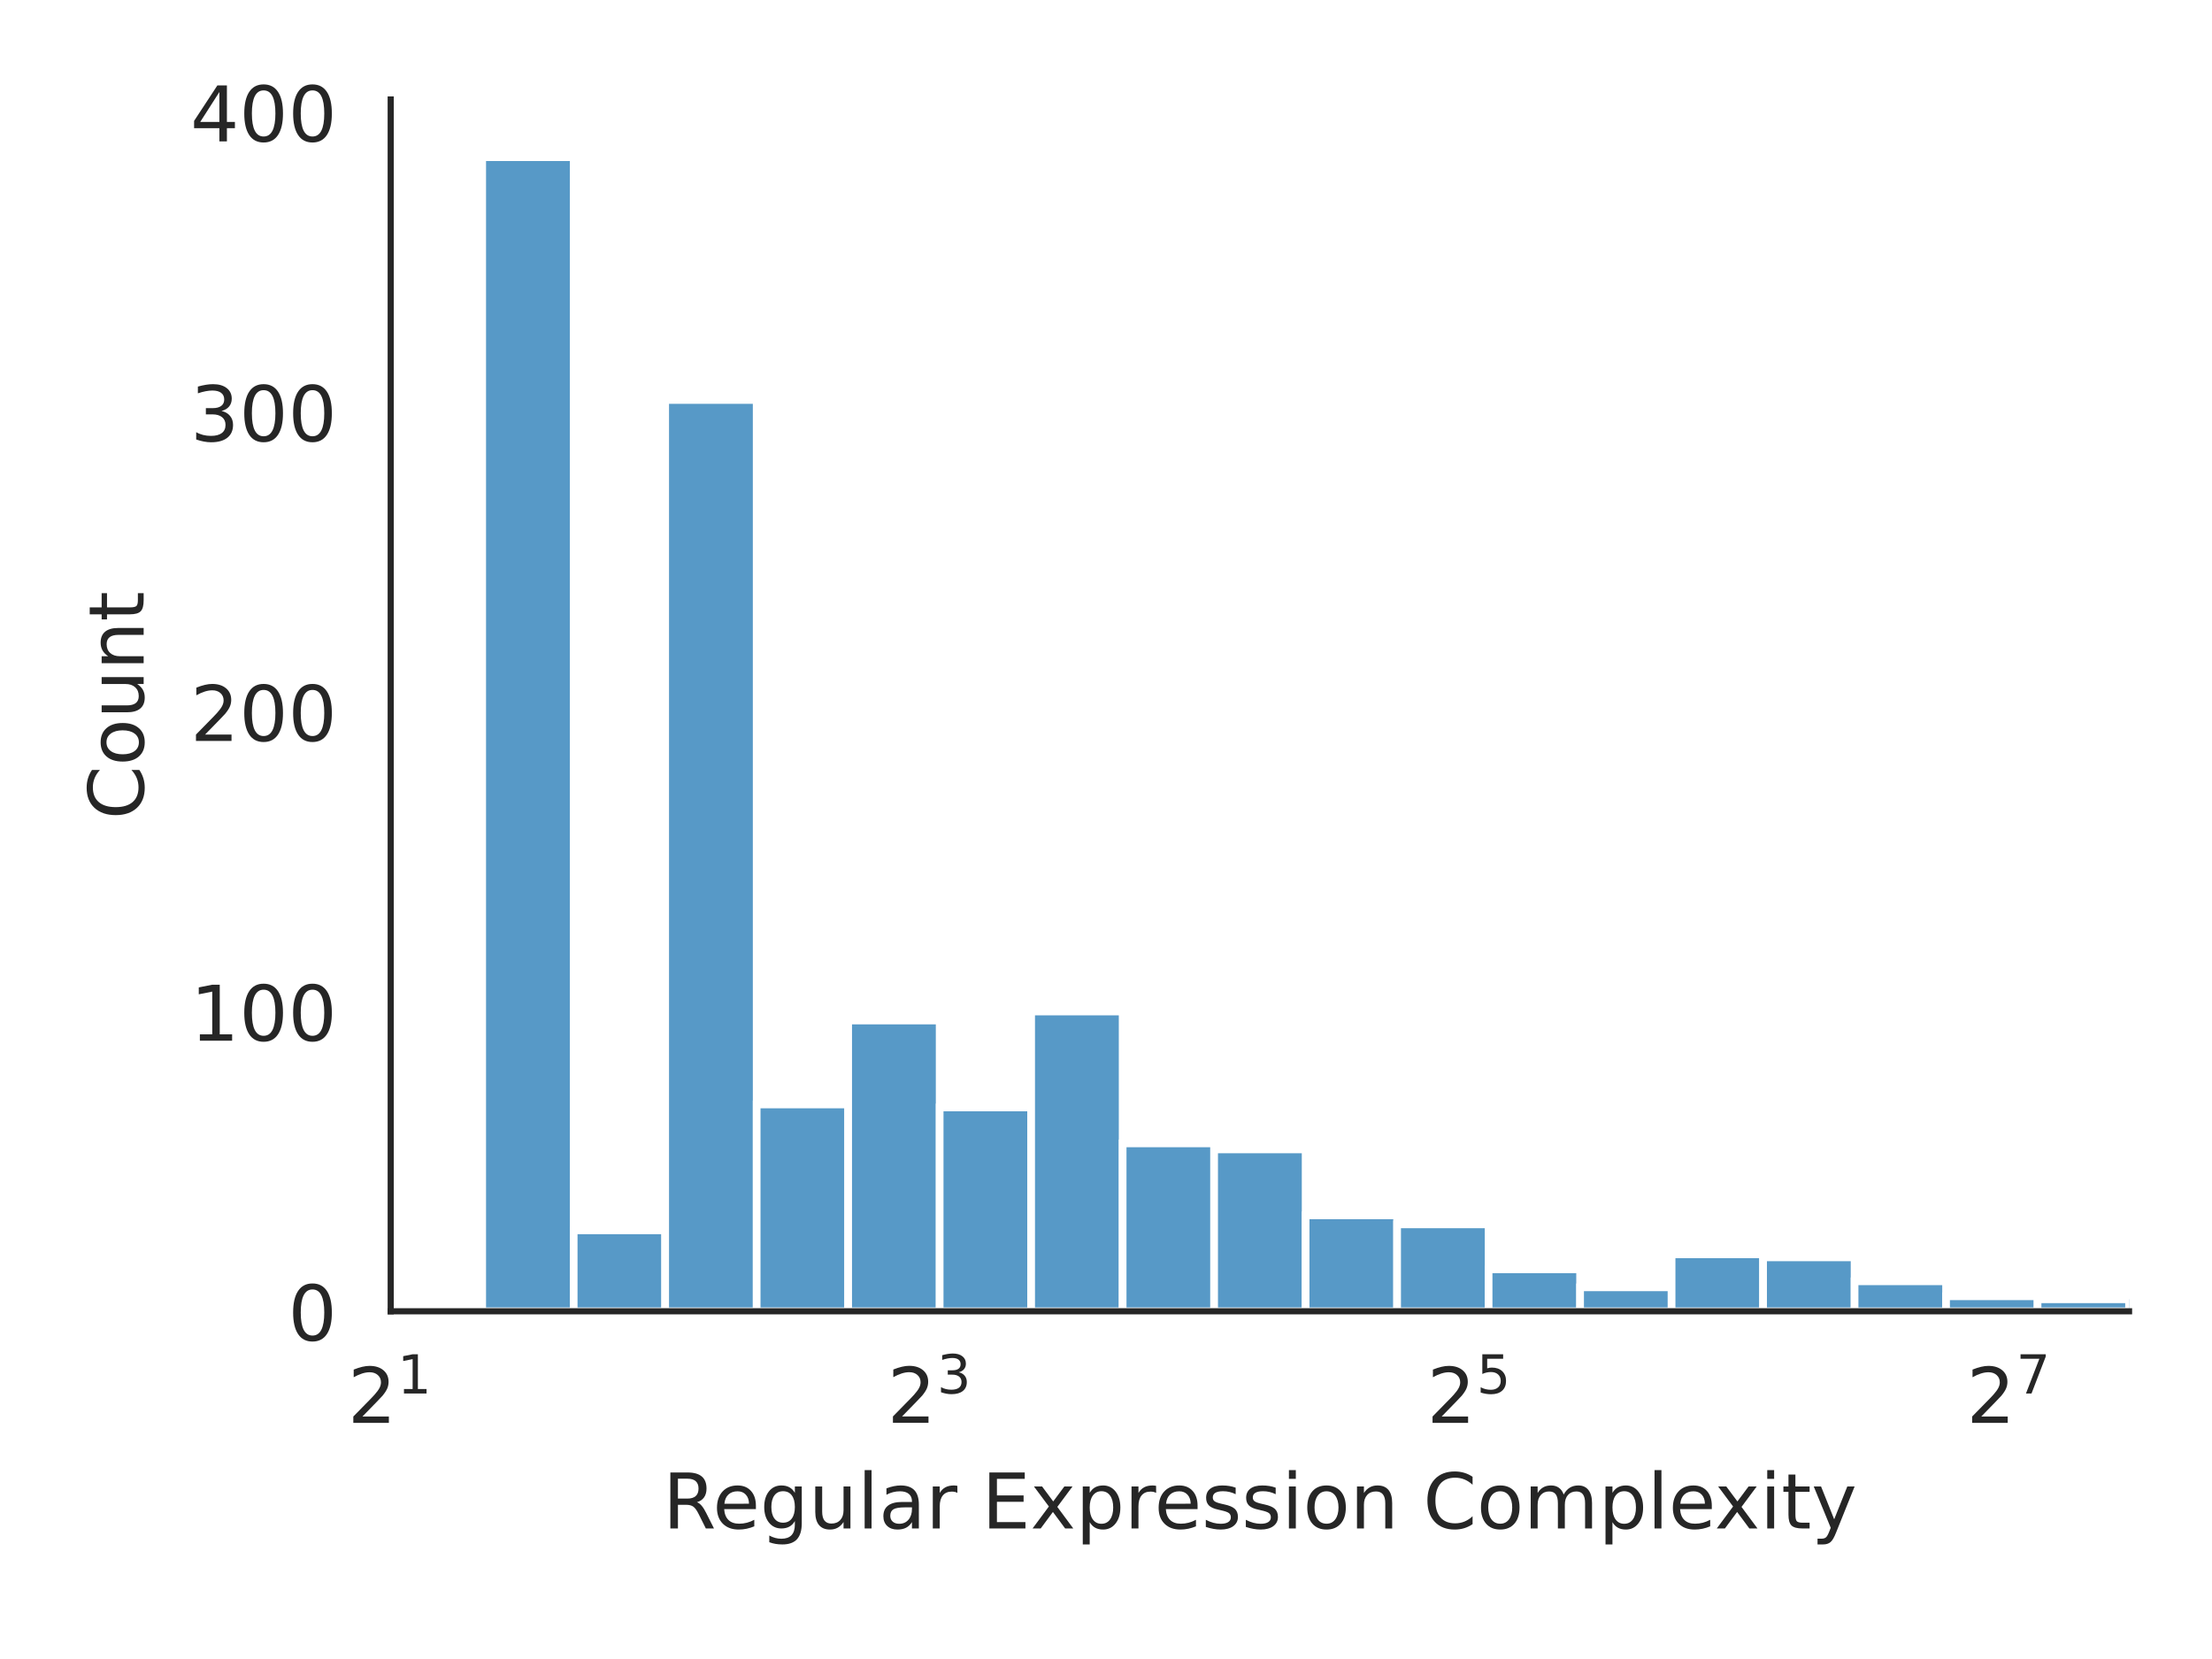
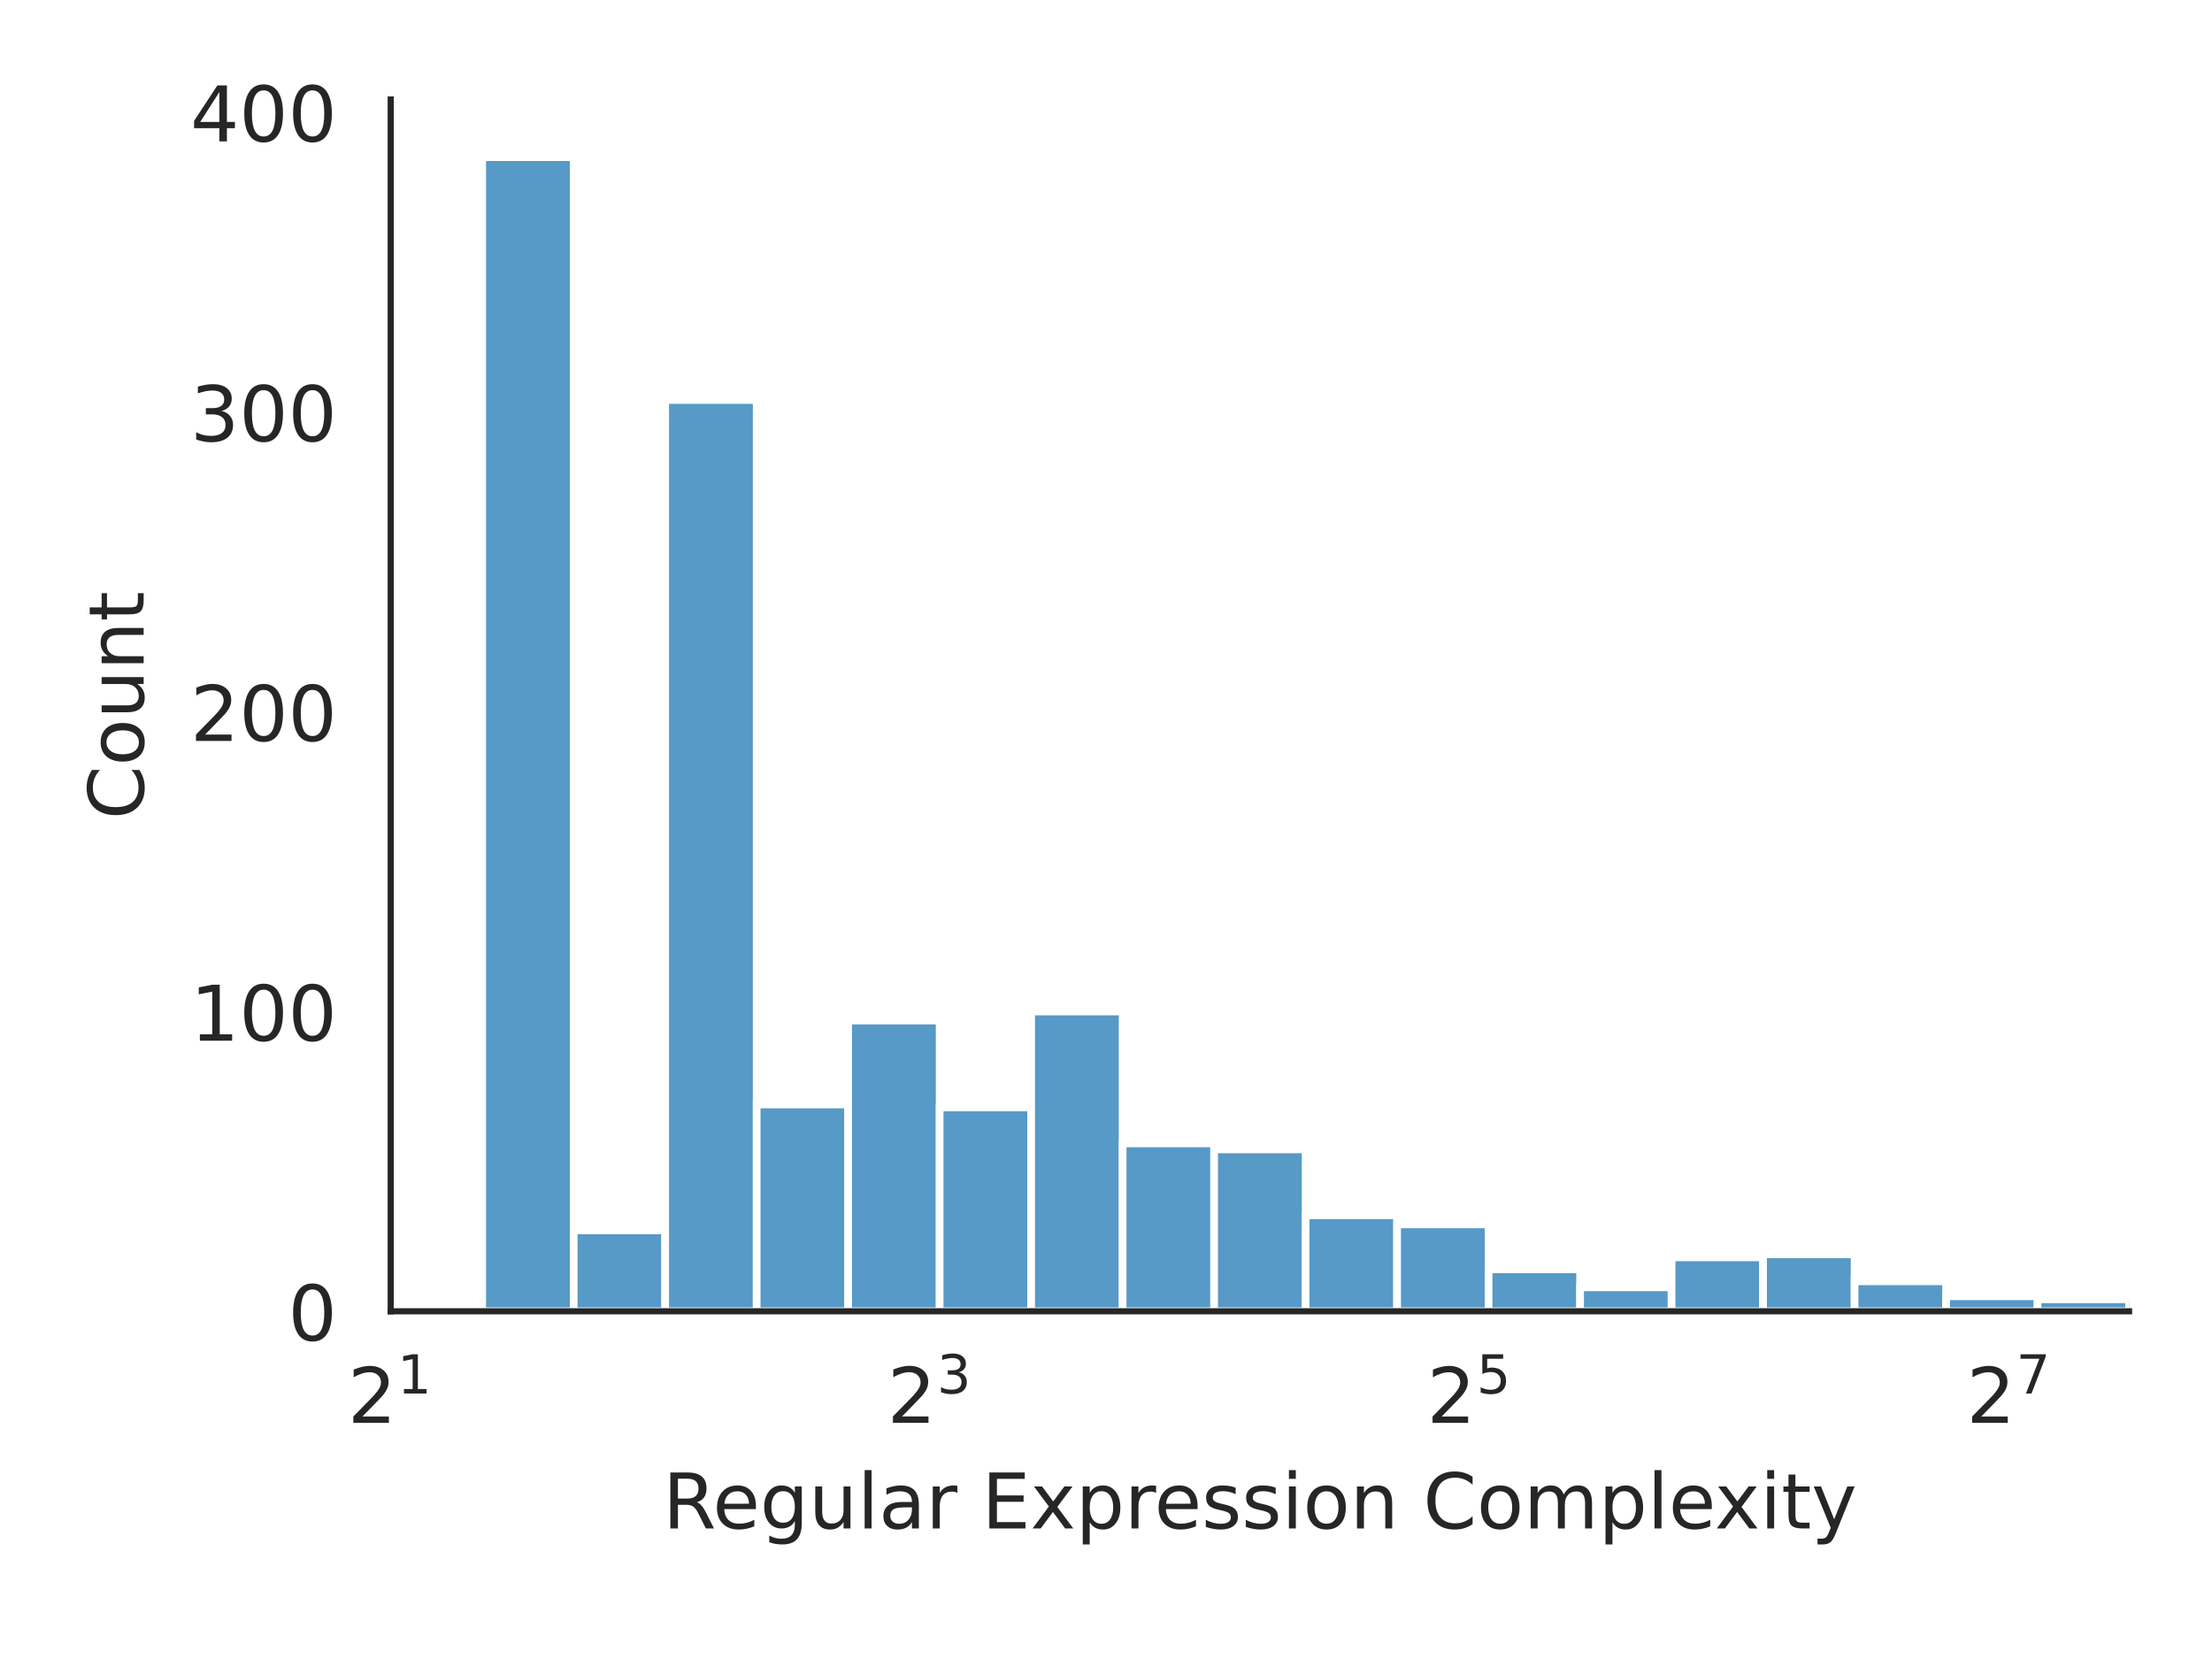
<svg xmlns="http://www.w3.org/2000/svg" xmlns:xlink="http://www.w3.org/1999/xlink" width="288pt" height="216pt" viewBox="0 0 288 216" version="1.1">
  <defs>
    <style type="text/css">*{stroke-linejoin: round; stroke-linecap: butt}</style>
  </defs>
  <g id="figure_1">
    <g id="patch_1">
      <path d="M 0 216  L 288 216  L 288 0  L 0 0  z " style="fill: #ffffff" />
    </g>
    <g id="axes_1">
      <g id="patch_2">
        <path d="M 50.87 170.728  L 277.2 170.728  L 277.2 12.953  L 50.87 12.953  z " style="fill: #ffffff" />
      </g>
      <g id="matplotlib.axis_1">
        <g id="xtick_1">
          <g id="text_1">
            <g style="fill: #262626" transform="translate(45.27 185.3264) scale(0.1 -0.1)">
              <defs>
                <path id="DejaVuSans-32" d="M 1228 531  L 3431 531  L 3431 0  L 469 0  L 469 531  Q 828 903 1448 1529  Q 2069 2156 2228 2338  Q 2531 2678 2651 2914  Q 2772 3150 2772 3378  Q 2772 3750 2511 3984  Q 2250 4219 1831 4219  Q 1534 4219 1204 4116  Q 875 4013 500 3803  L 500 4441  Q 881 4594 1212 4672  Q 1544 4750 1819 4750  Q 2544 4750 2975 4387  Q 3406 4025 3406 3419  Q 3406 3131 3298 2873  Q 3191 2616 2906 2266  Q 2828 2175 2409 1742  Q 1991 1309 1228 531  z " transform="scale(0.015625)" />
                <path id="DejaVuSans-31" d="M 794 531  L 1825 531  L 1825 4091  L 703 3866  L 703 4441  L 1819 4666  L 2450 4666  L 2450 531  L 3481 531  L 3481 0  L 794 0  L 794 531  z " transform="scale(0.015625)" />
              </defs>
              <use xlink:href="#DejaVuSans-32" transform="translate(0 0.684375)" />
              <use xlink:href="#DejaVuSans-31" transform="translate(64.58008 38.96563) scale(0.7)" />
            </g>
          </g>
        </g>
        <g id="xtick_2">
          <g id="text_2">
            <g style="fill: #262626" transform="translate(115.5267 185.3264) scale(0.1 -0.1)">
              <defs>
                <path id="DejaVuSans-33" d="M 2597 2516  Q 3050 2419 3304 2112  Q 3559 1806 3559 1356  Q 3559 666 3084 287  Q 2609 -91 1734 -91  Q 1441 -91 1130 -33  Q 819 25 488 141  L 488 750  Q 750 597 1062 519  Q 1375 441 1716 441  Q 2309 441 2620 675  Q 2931 909 2931 1356  Q 2931 1769 2642 2001  Q 2353 2234 1838 2234  L 1294 2234  L 1294 2753  L 1863 2753  Q 2328 2753 2575 2939  Q 2822 3125 2822 3475  Q 2822 3834 2567 4026  Q 2313 4219 1838 4219  Q 1578 4219 1281 4162  Q 984 4106 628 3988  L 628 4550  Q 988 4650 1302 4700  Q 1616 4750 1894 4750  Q 2613 4750 3031 4423  Q 3450 4097 3450 3541  Q 3450 3153 3228 2886  Q 3006 2619 2597 2516  z " transform="scale(0.015625)" />
              </defs>
              <use xlink:href="#DejaVuSans-32" transform="translate(0 0.765625)" />
              <use xlink:href="#DejaVuSans-33" transform="translate(64.58008 39.04688) scale(0.7)" />
            </g>
          </g>
        </g>
        <g id="xtick_3">
          <g id="text_3">
            <g style="fill: #262626" transform="translate(185.7834 185.3264) scale(0.1 -0.1)">
              <defs>
                <path id="DejaVuSans-35" d="M 691 4666  L 3169 4666  L 3169 4134  L 1269 4134  L 1269 2991  Q 1406 3038 1543 3061  Q 1681 3084 1819 3084  Q 2600 3084 3056 2656  Q 3513 2228 3513 1497  Q 3513 744 3044 326  Q 2575 -91 1722 -91  Q 1428 -91 1123 -41  Q 819 9 494 109  L 494 744  Q 775 591 1075 516  Q 1375 441 1709 441  Q 2250 441 2565 725  Q 2881 1009 2881 1497  Q 2881 1984 2565 2268  Q 2250 2553 1709 2553  Q 1456 2553 1204 2497  Q 953 2441 691 2322  L 691 4666  z " transform="scale(0.015625)" />
              </defs>
              <use xlink:href="#DejaVuSans-32" transform="translate(0 0.684375)" />
              <use xlink:href="#DejaVuSans-35" transform="translate(64.58008 38.96563) scale(0.7)" />
            </g>
          </g>
        </g>
        <g id="xtick_4">
          <g id="text_4">
            <g style="fill: #262626" transform="translate(256.0401 185.3264) scale(0.1 -0.1)">
              <defs>
                <path id="DejaVuSans-37" d="M 525 4666  L 3525 4666  L 3525 4397  L 1831 0  L 1172 0  L 2766 4134  L 525 4134  L 525 4666  z " transform="scale(0.015625)" />
              </defs>
              <use xlink:href="#DejaVuSans-32" transform="translate(0 0.684375)" />
              <use xlink:href="#DejaVuSans-37" transform="translate(64.58008 38.96563) scale(0.7)" />
            </g>
          </g>
        </g>
        <g id="text_5">
          <g style="fill: #262626" transform="translate(86.29906 199.0046) scale(0.1 -0.1)">
            <defs>
              <path id="DejaVuSans-52" d="M 2841 2188  Q 3044 2119 3236 1894  Q 3428 1669 3622 1275  L 4263 0  L 3584 0  L 2988 1197  Q 2756 1666 2539 1819  Q 2322 1972 1947 1972  L 1259 1972  L 1259 0  L 628 0  L 628 4666  L 2053 4666  Q 2853 4666 3247 4331  Q 3641 3997 3641 3322  Q 3641 2881 3436 2590  Q 3231 2300 2841 2188  z M 1259 4147  L 1259 2491  L 2053 2491  Q 2509 2491 2742 2702  Q 2975 2913 2975 3322  Q 2975 3731 2742 3939  Q 2509 4147 2053 4147  L 1259 4147  z " transform="scale(0.015625)" />
              <path id="DejaVuSans-65" d="M 3597 1894  L 3597 1613  L 953 1613  Q 991 1019 1311 708  Q 1631 397 2203 397  Q 2534 397 2845 478  Q 3156 559 3463 722  L 3463 178  Q 3153 47 2828 -22  Q 2503 -91 2169 -91  Q 1331 -91 842 396  Q 353 884 353 1716  Q 353 2575 817 3079  Q 1281 3584 2069 3584  Q 2775 3584 3186 3129  Q 3597 2675 3597 1894  z M 3022 2063  Q 3016 2534 2758 2815  Q 2500 3097 2075 3097  Q 1594 3097 1305 2825  Q 1016 2553 972 2059  L 3022 2063  z " transform="scale(0.015625)" />
              <path id="DejaVuSans-67" d="M 2906 1791  Q 2906 2416 2648 2759  Q 2391 3103 1925 3103  Q 1463 3103 1205 2759  Q 947 2416 947 1791  Q 947 1169 1205 825  Q 1463 481 1925 481  Q 2391 481 2648 825  Q 2906 1169 2906 1791  z M 3481 434  Q 3481 -459 3084 -895  Q 2688 -1331 1869 -1331  Q 1566 -1331 1297 -1286  Q 1028 -1241 775 -1147  L 775 -588  Q 1028 -725 1275 -790  Q 1522 -856 1778 -856  Q 2344 -856 2625 -561  Q 2906 -266 2906 331  L 2906 616  Q 2728 306 2450 153  Q 2172 0 1784 0  Q 1141 0 747 490  Q 353 981 353 1791  Q 353 2603 747 3093  Q 1141 3584 1784 3584  Q 2172 3584 2450 3431  Q 2728 3278 2906 2969  L 2906 3500  L 3481 3500  L 3481 434  z " transform="scale(0.015625)" />
              <path id="DejaVuSans-75" d="M 544 1381  L 544 3500  L 1119 3500  L 1119 1403  Q 1119 906 1312 657  Q 1506 409 1894 409  Q 2359 409 2629 706  Q 2900 1003 2900 1516  L 2900 3500  L 3475 3500  L 3475 0  L 2900 0  L 2900 538  Q 2691 219 2414 64  Q 2138 -91 1772 -91  Q 1169 -91 856 284  Q 544 659 544 1381  z M 1991 3584  L 1991 3584  z " transform="scale(0.015625)" />
              <path id="DejaVuSans-6c" d="M 603 4863  L 1178 4863  L 1178 0  L 603 0  L 603 4863  z " transform="scale(0.015625)" />
              <path id="DejaVuSans-61" d="M 2194 1759  Q 1497 1759 1228 1600  Q 959 1441 959 1056  Q 959 750 1161 570  Q 1363 391 1709 391  Q 2188 391 2477 730  Q 2766 1069 2766 1631  L 2766 1759  L 2194 1759  z M 3341 1997  L 3341 0  L 2766 0  L 2766 531  Q 2569 213 2275 61  Q 1981 -91 1556 -91  Q 1019 -91 701 211  Q 384 513 384 1019  Q 384 1609 779 1909  Q 1175 2209 1959 2209  L 2766 2209  L 2766 2266  Q 2766 2663 2505 2880  Q 2244 3097 1772 3097  Q 1472 3097 1187 3025  Q 903 2953 641 2809  L 641 3341  Q 956 3463 1253 3523  Q 1550 3584 1831 3584  Q 2591 3584 2966 3190  Q 3341 2797 3341 1997  z " transform="scale(0.015625)" />
              <path id="DejaVuSans-72" d="M 2631 2963  Q 2534 3019 2420 3045  Q 2306 3072 2169 3072  Q 1681 3072 1420 2755  Q 1159 2438 1159 1844  L 1159 0  L 581 0  L 581 3500  L 1159 3500  L 1159 2956  Q 1341 3275 1631 3429  Q 1922 3584 2338 3584  Q 2397 3584 2469 3576  Q 2541 3569 2628 3553  L 2631 2963  z " transform="scale(0.015625)" />
              <path id="DejaVuSans-20" transform="scale(0.015625)" />
              <path id="DejaVuSans-45" d="M 628 4666  L 3578 4666  L 3578 4134  L 1259 4134  L 1259 2753  L 3481 2753  L 3481 2222  L 1259 2222  L 1259 531  L 3634 531  L 3634 0  L 628 0  L 628 4666  z " transform="scale(0.015625)" />
              <path id="DejaVuSans-78" d="M 3513 3500  L 2247 1797  L 3578 0  L 2900 0  L 1881 1375  L 863 0  L 184 0  L 1544 1831  L 300 3500  L 978 3500  L 1906 2253  L 2834 3500  L 3513 3500  z " transform="scale(0.015625)" />
              <path id="DejaVuSans-70" d="M 1159 525  L 1159 -1331  L 581 -1331  L 581 3500  L 1159 3500  L 1159 2969  Q 1341 3281 1617 3432  Q 1894 3584 2278 3584  Q 2916 3584 3314 3078  Q 3713 2572 3713 1747  Q 3713 922 3314 415  Q 2916 -91 2278 -91  Q 1894 -91 1617 61  Q 1341 213 1159 525  z M 3116 1747  Q 3116 2381 2855 2742  Q 2594 3103 2138 3103  Q 1681 3103 1420 2742  Q 1159 2381 1159 1747  Q 1159 1113 1420 752  Q 1681 391 2138 391  Q 2594 391 2855 752  Q 3116 1113 3116 1747  z " transform="scale(0.015625)" />
              <path id="DejaVuSans-73" d="M 2834 3397  L 2834 2853  Q 2591 2978 2328 3040  Q 2066 3103 1784 3103  Q 1356 3103 1142 2972  Q 928 2841 928 2578  Q 928 2378 1081 2264  Q 1234 2150 1697 2047  L 1894 2003  Q 2506 1872 2764 1633  Q 3022 1394 3022 966  Q 3022 478 2636 193  Q 2250 -91 1575 -91  Q 1294 -91 989 -36  Q 684 19 347 128  L 347 722  Q 666 556 975 473  Q 1284 391 1588 391  Q 1994 391 2212 530  Q 2431 669 2431 922  Q 2431 1156 2273 1281  Q 2116 1406 1581 1522  L 1381 1569  Q 847 1681 609 1914  Q 372 2147 372 2553  Q 372 3047 722 3315  Q 1072 3584 1716 3584  Q 2034 3584 2315 3537  Q 2597 3491 2834 3397  z " transform="scale(0.015625)" />
              <path id="DejaVuSans-69" d="M 603 3500  L 1178 3500  L 1178 0  L 603 0  L 603 3500  z M 603 4863  L 1178 4863  L 1178 4134  L 603 4134  L 603 4863  z " transform="scale(0.015625)" />
              <path id="DejaVuSans-6f" d="M 1959 3097  Q 1497 3097 1228 2736  Q 959 2375 959 1747  Q 959 1119 1226 758  Q 1494 397 1959 397  Q 2419 397 2687 759  Q 2956 1122 2956 1747  Q 2956 2369 2687 2733  Q 2419 3097 1959 3097  z M 1959 3584  Q 2709 3584 3137 3096  Q 3566 2609 3566 1747  Q 3566 888 3137 398  Q 2709 -91 1959 -91  Q 1206 -91 779 398  Q 353 888 353 1747  Q 353 2609 779 3096  Q 1206 3584 1959 3584  z " transform="scale(0.015625)" />
              <path id="DejaVuSans-6e" d="M 3513 2113  L 3513 0  L 2938 0  L 2938 2094  Q 2938 2591 2744 2837  Q 2550 3084 2163 3084  Q 1697 3084 1428 2787  Q 1159 2491 1159 1978  L 1159 0  L 581 0  L 581 3500  L 1159 3500  L 1159 2956  Q 1366 3272 1645 3428  Q 1925 3584 2291 3584  Q 2894 3584 3203 3211  Q 3513 2838 3513 2113  z " transform="scale(0.015625)" />
              <path id="DejaVuSans-43" d="M 4122 4306  L 4122 3641  Q 3803 3938 3442 4084  Q 3081 4231 2675 4231  Q 1875 4231 1450 3742  Q 1025 3253 1025 2328  Q 1025 1406 1450 917  Q 1875 428 2675 428  Q 3081 428 3442 575  Q 3803 722 4122 1019  L 4122 359  Q 3791 134 3420 21  Q 3050 -91 2638 -91  Q 1578 -91 968 557  Q 359 1206 359 2328  Q 359 3453 968 4101  Q 1578 4750 2638 4750  Q 3056 4750 3426 4639  Q 3797 4528 4122 4306  z " transform="scale(0.015625)" />
              <path id="DejaVuSans-6d" d="M 3328 2828  Q 3544 3216 3844 3400  Q 4144 3584 4550 3584  Q 5097 3584 5394 3201  Q 5691 2819 5691 2113  L 5691 0  L 5113 0  L 5113 2094  Q 5113 2597 4934 2840  Q 4756 3084 4391 3084  Q 3944 3084 3684 2787  Q 3425 2491 3425 1978  L 3425 0  L 2847 0  L 2847 2094  Q 2847 2600 2669 2842  Q 2491 3084 2119 3084  Q 1678 3084 1418 2786  Q 1159 2488 1159 1978  L 1159 0  L 581 0  L 581 3500  L 1159 3500  L 1159 2956  Q 1356 3278 1631 3431  Q 1906 3584 2284 3584  Q 2666 3584 2933 3390  Q 3200 3197 3328 2828  z " transform="scale(0.015625)" />
              <path id="DejaVuSans-74" d="M 1172 4494  L 1172 3500  L 2356 3500  L 2356 3053  L 1172 3053  L 1172 1153  Q 1172 725 1289 603  Q 1406 481 1766 481  L 2356 481  L 2356 0  L 1766 0  Q 1100 0 847 248  Q 594 497 594 1153  L 594 3053  L 172 3053  L 172 3500  L 594 3500  L 594 4494  L 1172 4494  z " transform="scale(0.015625)" />
              <path id="DejaVuSans-79" d="M 2059 -325  Q 1816 -950 1584 -1140  Q 1353 -1331 966 -1331  L 506 -1331  L 506 -850  L 844 -850  Q 1081 -850 1212 -737  Q 1344 -625 1503 -206  L 1606 56  L 191 3500  L 800 3500  L 1894 763  L 2988 3500  L 3597 3500  L 2059 -325  z " transform="scale(0.015625)" />
            </defs>
            <use xlink:href="#DejaVuSans-52" />
            <use xlink:href="#DejaVuSans-65" x="64.982" />
            <use xlink:href="#DejaVuSans-67" x="126.506" />
            <use xlink:href="#DejaVuSans-75" x="189.982" />
            <use xlink:href="#DejaVuSans-6c" x="253.361" />
            <use xlink:href="#DejaVuSans-61" x="281.145" />
            <use xlink:href="#DejaVuSans-72" x="342.424" />
            <use xlink:href="#DejaVuSans-20" x="383.537" />
            <use xlink:href="#DejaVuSans-45" x="415.324" />
            <use xlink:href="#DejaVuSans-78" x="478.508" />
            <use xlink:href="#DejaVuSans-70" x="537.688" />
            <use xlink:href="#DejaVuSans-72" x="601.164" />
            <use xlink:href="#DejaVuSans-65" x="640.027" />
            <use xlink:href="#DejaVuSans-73" x="701.551" />
            <use xlink:href="#DejaVuSans-73" x="753.65" />
            <use xlink:href="#DejaVuSans-69" x="805.75" />
            <use xlink:href="#DejaVuSans-6f" x="833.533" />
            <use xlink:href="#DejaVuSans-6e" x="894.715" />
            <use xlink:href="#DejaVuSans-20" x="958.094" />
            <use xlink:href="#DejaVuSans-43" x="989.881" />
            <use xlink:href="#DejaVuSans-6f" x="1059.705" />
            <use xlink:href="#DejaVuSans-6d" x="1120.887" />
            <use xlink:href="#DejaVuSans-70" x="1218.299" />
            <use xlink:href="#DejaVuSans-6c" x="1281.775" />
            <use xlink:href="#DejaVuSans-65" x="1309.559" />
            <use xlink:href="#DejaVuSans-78" x="1369.332" />
            <use xlink:href="#DejaVuSans-69" x="1428.512" />
            <use xlink:href="#DejaVuSans-74" x="1456.295" />
            <use xlink:href="#DejaVuSans-79" x="1495.504" />
          </g>
        </g>
      </g>
      <g id="matplotlib.axis_2">
        <g id="ytick_1">
          <g id="text_6">
            <g style="fill: #262626" transform="translate(37.5075 174.5272) scale(0.1 -0.1)">
              <defs>
                <path id="DejaVuSans-30" d="M 2034 4250  Q 1547 4250 1301 3770  Q 1056 3291 1056 2328  Q 1056 1369 1301 889  Q 1547 409 2034 409  Q 2525 409 2770 889  Q 3016 1369 3016 2328  Q 3016 3291 2770 3770  Q 2525 4250 2034 4250  z M 2034 4750  Q 2819 4750 3233 4129  Q 3647 3509 3647 2328  Q 3647 1150 3233 529  Q 2819 -91 2034 -91  Q 1250 -91 836 529  Q 422 1150 422 2328  Q 422 3509 836 4129  Q 1250 4750 2034 4750  z " transform="scale(0.015625)" />
              </defs>
              <use xlink:href="#DejaVuSans-30" />
            </g>
          </g>
        </g>
        <g id="ytick_2">
          <g id="text_7">
            <g style="fill: #262626" transform="translate(24.7825 135.4982) scale(0.1 -0.1)">
              <use xlink:href="#DejaVuSans-31" />
              <use xlink:href="#DejaVuSans-30" x="63.623" />
              <use xlink:href="#DejaVuSans-30" x="127.246" />
            </g>
          </g>
        </g>
        <g id="ytick_3">
          <g id="text_8">
            <g style="fill: #262626" transform="translate(24.7825 96.46912) scale(0.1 -0.1)">
              <use xlink:href="#DejaVuSans-32" />
              <use xlink:href="#DejaVuSans-30" x="63.623" />
              <use xlink:href="#DejaVuSans-30" x="127.246" />
            </g>
          </g>
        </g>
        <g id="ytick_4">
          <g id="text_9">
            <g style="fill: #262626" transform="translate(24.7825 57.44008) scale(0.1 -0.1)">
              <use xlink:href="#DejaVuSans-33" />
              <use xlink:href="#DejaVuSans-30" x="63.623" />
              <use xlink:href="#DejaVuSans-30" x="127.246" />
            </g>
          </g>
        </g>
        <g id="ytick_5">
          <g id="text_10">
            <g style="fill: #262626" transform="translate(24.7825 18.41103) scale(0.1 -0.1)">
              <defs>
                <path id="DejaVuSans-34" d="M 2419 4116  L 825 1625  L 2419 1625  L 2419 4116  z M 2253 4666  L 3047 4666  L 3047 1625  L 3713 1625  L 3713 1100  L 3047 1100  L 3047 0  L 2419 0  L 2419 1100  L 313 1100  L 313 1709  L 2253 4666  z " transform="scale(0.015625)" />
              </defs>
              <use xlink:href="#DejaVuSans-34" />
              <use xlink:href="#DejaVuSans-30" x="63.623" />
              <use xlink:href="#DejaVuSans-30" x="127.246" />
            </g>
          </g>
        </g>
        <g id="text_11">
          <g style="fill: #262626" transform="translate(18.70281 106.689) rotate(-90) scale(0.1 -0.1)">
            <use xlink:href="#DejaVuSans-43" />
            <use xlink:href="#DejaVuSans-6f" x="69.824" />
            <use xlink:href="#DejaVuSans-75" x="131.006" />
            <use xlink:href="#DejaVuSans-6e" x="194.385" />
            <use xlink:href="#DejaVuSans-74" x="257.764" />
          </g>
        </g>
      </g>
      <g id="patch_3">
        <path d="M 50.87 170.728  L 62.782 170.728  L 62.782 169.947  L 50.87 169.947  z " clip-path="url(#pd8e176d6f2)" style="fill: #1f77b4; fill-opacity: 0.75; stroke: #ffffff; stroke-linejoin: miter" />
      </g>
      <g id="patch_4">
        <path d="M 62.782 170.728  L 74.694 170.728  L 74.694 20.466  L 62.782 20.466  z " clip-path="url(#pd8e176d6f2)" style="fill: #1f77b4; fill-opacity: 0.75; stroke: #ffffff; stroke-linejoin: miter" />
      </g>
      <g id="patch_5">
        <path d="M 74.694 170.728  L 86.606 170.728  L 86.606 160.19  L 74.694 160.19  z " clip-path="url(#pd8e176d6f2)" style="fill: #1f77b4; fill-opacity: 0.75; stroke: #ffffff; stroke-linejoin: miter" />
      </g>
      <g id="patch_6">
        <path d="M 86.606 170.728  L 98.518 170.728  L 98.518 52.08  L 86.606 52.08  z " clip-path="url(#pd8e176d6f2)" style="fill: #1f77b4; fill-opacity: 0.75; stroke: #ffffff; stroke-linejoin: miter" />
      </g>
      <g id="patch_7">
        <path d="M 98.518 170.728  L 110.431 170.728  L 110.431 143.798  L 98.518 143.798  z " clip-path="url(#pd8e176d6f2)" style="fill: #1f77b4; fill-opacity: 0.75; stroke: #ffffff; stroke-linejoin: miter" />
      </g>
      <g id="patch_8">
        <path d="M 110.431 170.728  L 122.343 170.728  L 122.343 132.87  L 110.431 132.87  z " clip-path="url(#pd8e176d6f2)" style="fill: #1f77b4; fill-opacity: 0.75; stroke: #ffffff; stroke-linejoin: miter" />
      </g>
      <g id="patch_9">
        <path d="M 122.343 170.728  L 134.255 170.728  L 134.255 144.188  L 122.343 144.188  z " clip-path="url(#pd8e176d6f2)" style="fill: #1f77b4; fill-opacity: 0.75; stroke: #ffffff; stroke-linejoin: miter" />
      </g>
      <g id="patch_10">
        <path d="M 134.255 170.728  L 146.167 170.728  L 146.167 131.699  L 134.255 131.699  z " clip-path="url(#pd8e176d6f2)" style="fill: #1f77b4; fill-opacity: 0.75; stroke: #ffffff; stroke-linejoin: miter" />
      </g>
      <g id="patch_11">
        <path d="M 146.167 170.728  L 158.079 170.728  L 158.079 148.872  L 146.167 148.872  z " clip-path="url(#pd8e176d6f2)" style="fill: #1f77b4; fill-opacity: 0.75; stroke: #ffffff; stroke-linejoin: miter" />
      </g>
      <g id="patch_12">
        <path d="M 158.079 170.728  L 169.991 170.728  L 169.991 149.652  L 158.079 149.652  z " clip-path="url(#pd8e176d6f2)" style="fill: #1f77b4; fill-opacity: 0.75; stroke: #ffffff; stroke-linejoin: miter" />
      </g>
      <g id="patch_13">
        <path d="M 169.991 170.728  L 181.903 170.728  L 181.903 158.239  L 169.991 158.239  z " clip-path="url(#pd8e176d6f2)" style="fill: #1f77b4; fill-opacity: 0.75; stroke: #ffffff; stroke-linejoin: miter" />
      </g>
      <g id="patch_14">
        <path d="M 181.903 170.728  L 193.815 170.728  L 193.815 159.41  L 181.903 159.41  z " clip-path="url(#pd8e176d6f2)" style="fill: #1f77b4; fill-opacity: 0.75; stroke: #ffffff; stroke-linejoin: miter" />
      </g>
      <g id="patch_15">
        <path d="M 193.815 170.728  L 205.727 170.728  L 205.727 165.264  L 193.815 165.264  z " clip-path="url(#pd8e176d6f2)" style="fill: #1f77b4; fill-opacity: 0.75; stroke: #ffffff; stroke-linejoin: miter" />
      </g>
      <g id="patch_16">
        <path d="M 205.727 170.728  L 217.639 170.728  L 217.639 167.606  L 205.727 167.606  z " clip-path="url(#pd8e176d6f2)" style="fill: #1f77b4; fill-opacity: 0.75; stroke: #ffffff; stroke-linejoin: miter" />
      </g>
      <g id="patch_17">
-         <path d="M 217.639 170.728  L 229.552 170.728  L 229.552 163.312  L 217.639 163.312  z " clip-path="url(#pd8e176d6f2)" style="fill: #1f77b4; fill-opacity: 0.75; stroke: #ffffff; stroke-linejoin: miter" />
+         <path d="M 217.639 170.728  L 229.552 170.728  L 229.552 163.703  L 217.639 163.703  z " clip-path="url(#pd8e176d6f2)" style="fill: #1f77b4; fill-opacity: 0.75; stroke: #ffffff; stroke-linejoin: miter" />
      </g>
      <g id="patch_18">
-         <path d="M 229.552 170.728  L 241.464 170.728  L 241.464 163.703  L 229.552 163.703  z " clip-path="url(#pd8e176d6f2)" style="fill: #1f77b4; fill-opacity: 0.75; stroke: #ffffff; stroke-linejoin: miter" />
+         <path d="M 229.552 170.728  L 241.464 170.728  L 241.464 163.312  L 229.552 163.312  z " clip-path="url(#pd8e176d6f2)" style="fill: #1f77b4; fill-opacity: 0.75; stroke: #ffffff; stroke-linejoin: miter" />
      </g>
      <g id="patch_19">
        <path d="M 241.464 170.728  L 253.376 170.728  L 253.376 166.825  L 241.464 166.825  z " clip-path="url(#pd8e176d6f2)" style="fill: #1f77b4; fill-opacity: 0.75; stroke: #ffffff; stroke-linejoin: miter" />
      </g>
      <g id="patch_20">
        <path d="M 253.376 170.728  L 265.288 170.728  L 265.288 168.777  L 253.376 168.777  z " clip-path="url(#pd8e176d6f2)" style="fill: #1f77b4; fill-opacity: 0.75; stroke: #ffffff; stroke-linejoin: miter" />
      </g>
      <g id="patch_21">
        <path d="M 265.288 170.728  L 277.2 170.728  L 277.2 169.167  L 265.288 169.167  z " clip-path="url(#pd8e176d6f2)" style="fill: #1f77b4; fill-opacity: 0.75; stroke: #ffffff; stroke-linejoin: miter" />
      </g>
      <g id="patch_22">
        <path d="M 50.87 170.728  L 50.87 12.953  " style="fill: none; stroke: #262626; stroke-width: 0.8; stroke-linejoin: miter; stroke-linecap: square" />
      </g>
      <g id="patch_23">
        <path d="M 50.87 170.728  L 277.2 170.728  " style="fill: none; stroke: #262626; stroke-width: 0.8; stroke-linejoin: miter; stroke-linecap: square" />
      </g>
    </g>
  </g>
  <defs>
    <clipPath id="pd8e176d6f2">
      <rect x="50.87" y="12.953" width="226.33" height="157.775" />
    </clipPath>
  </defs>
</svg>
